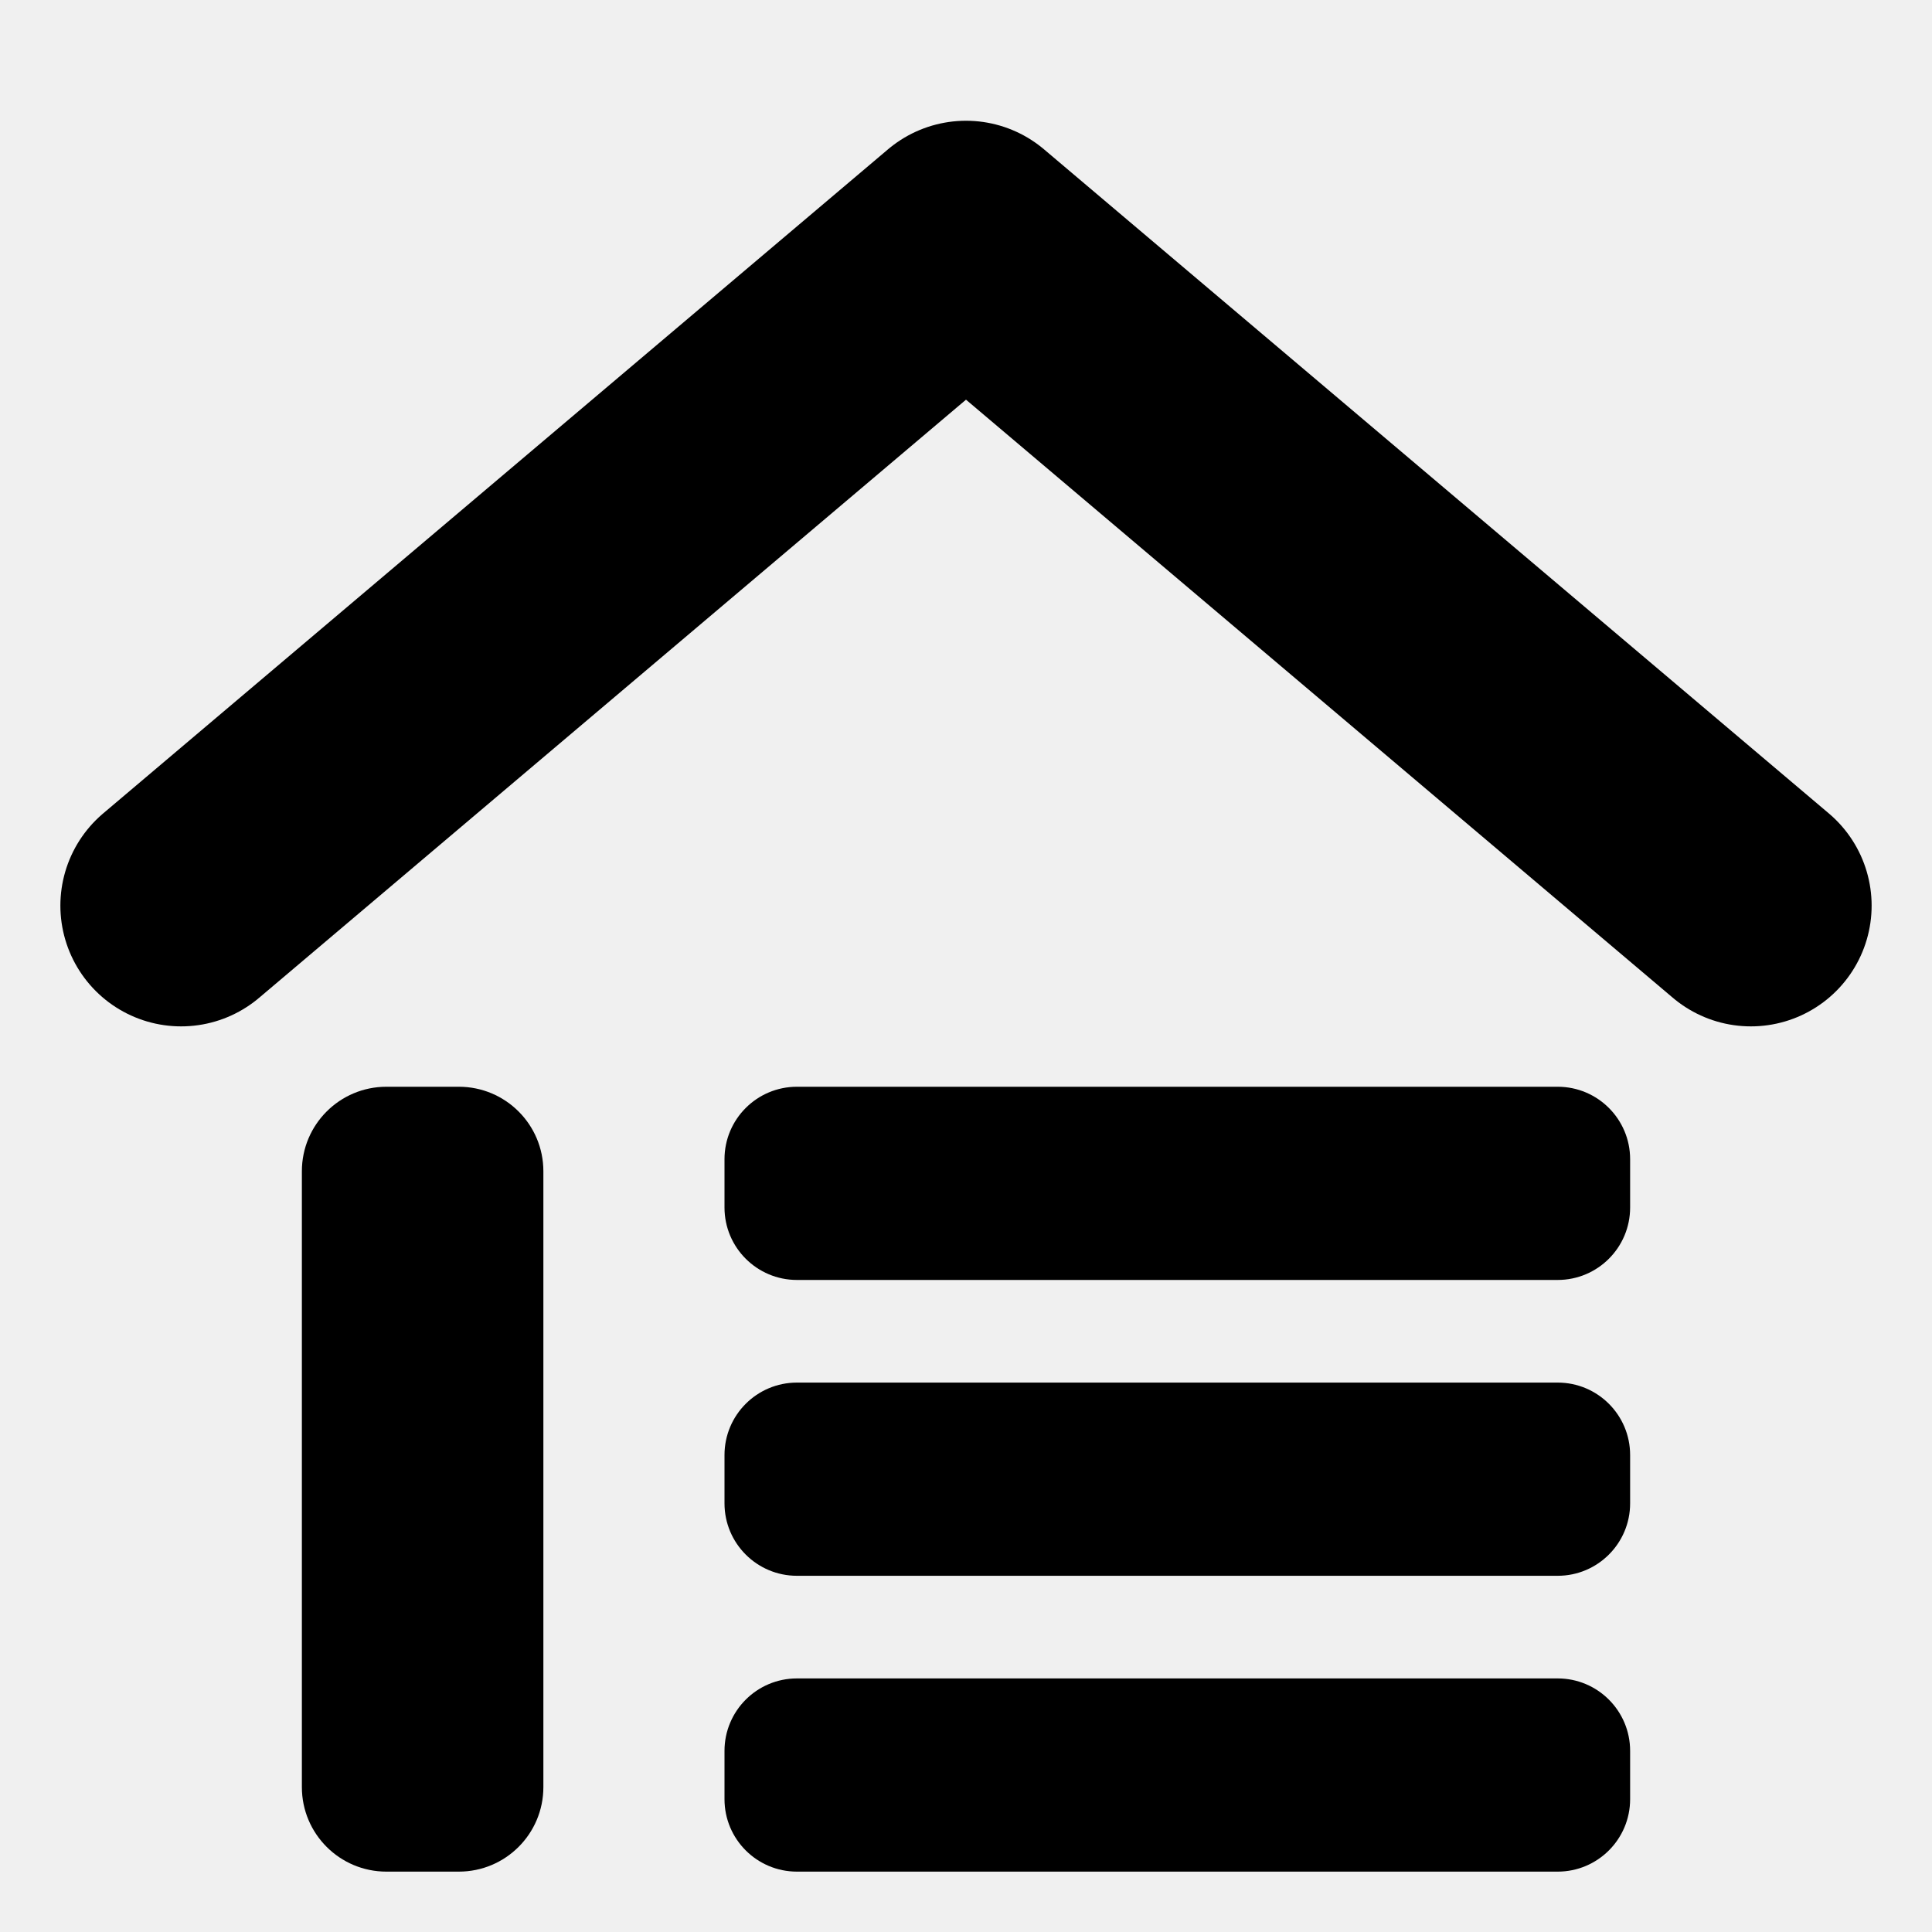
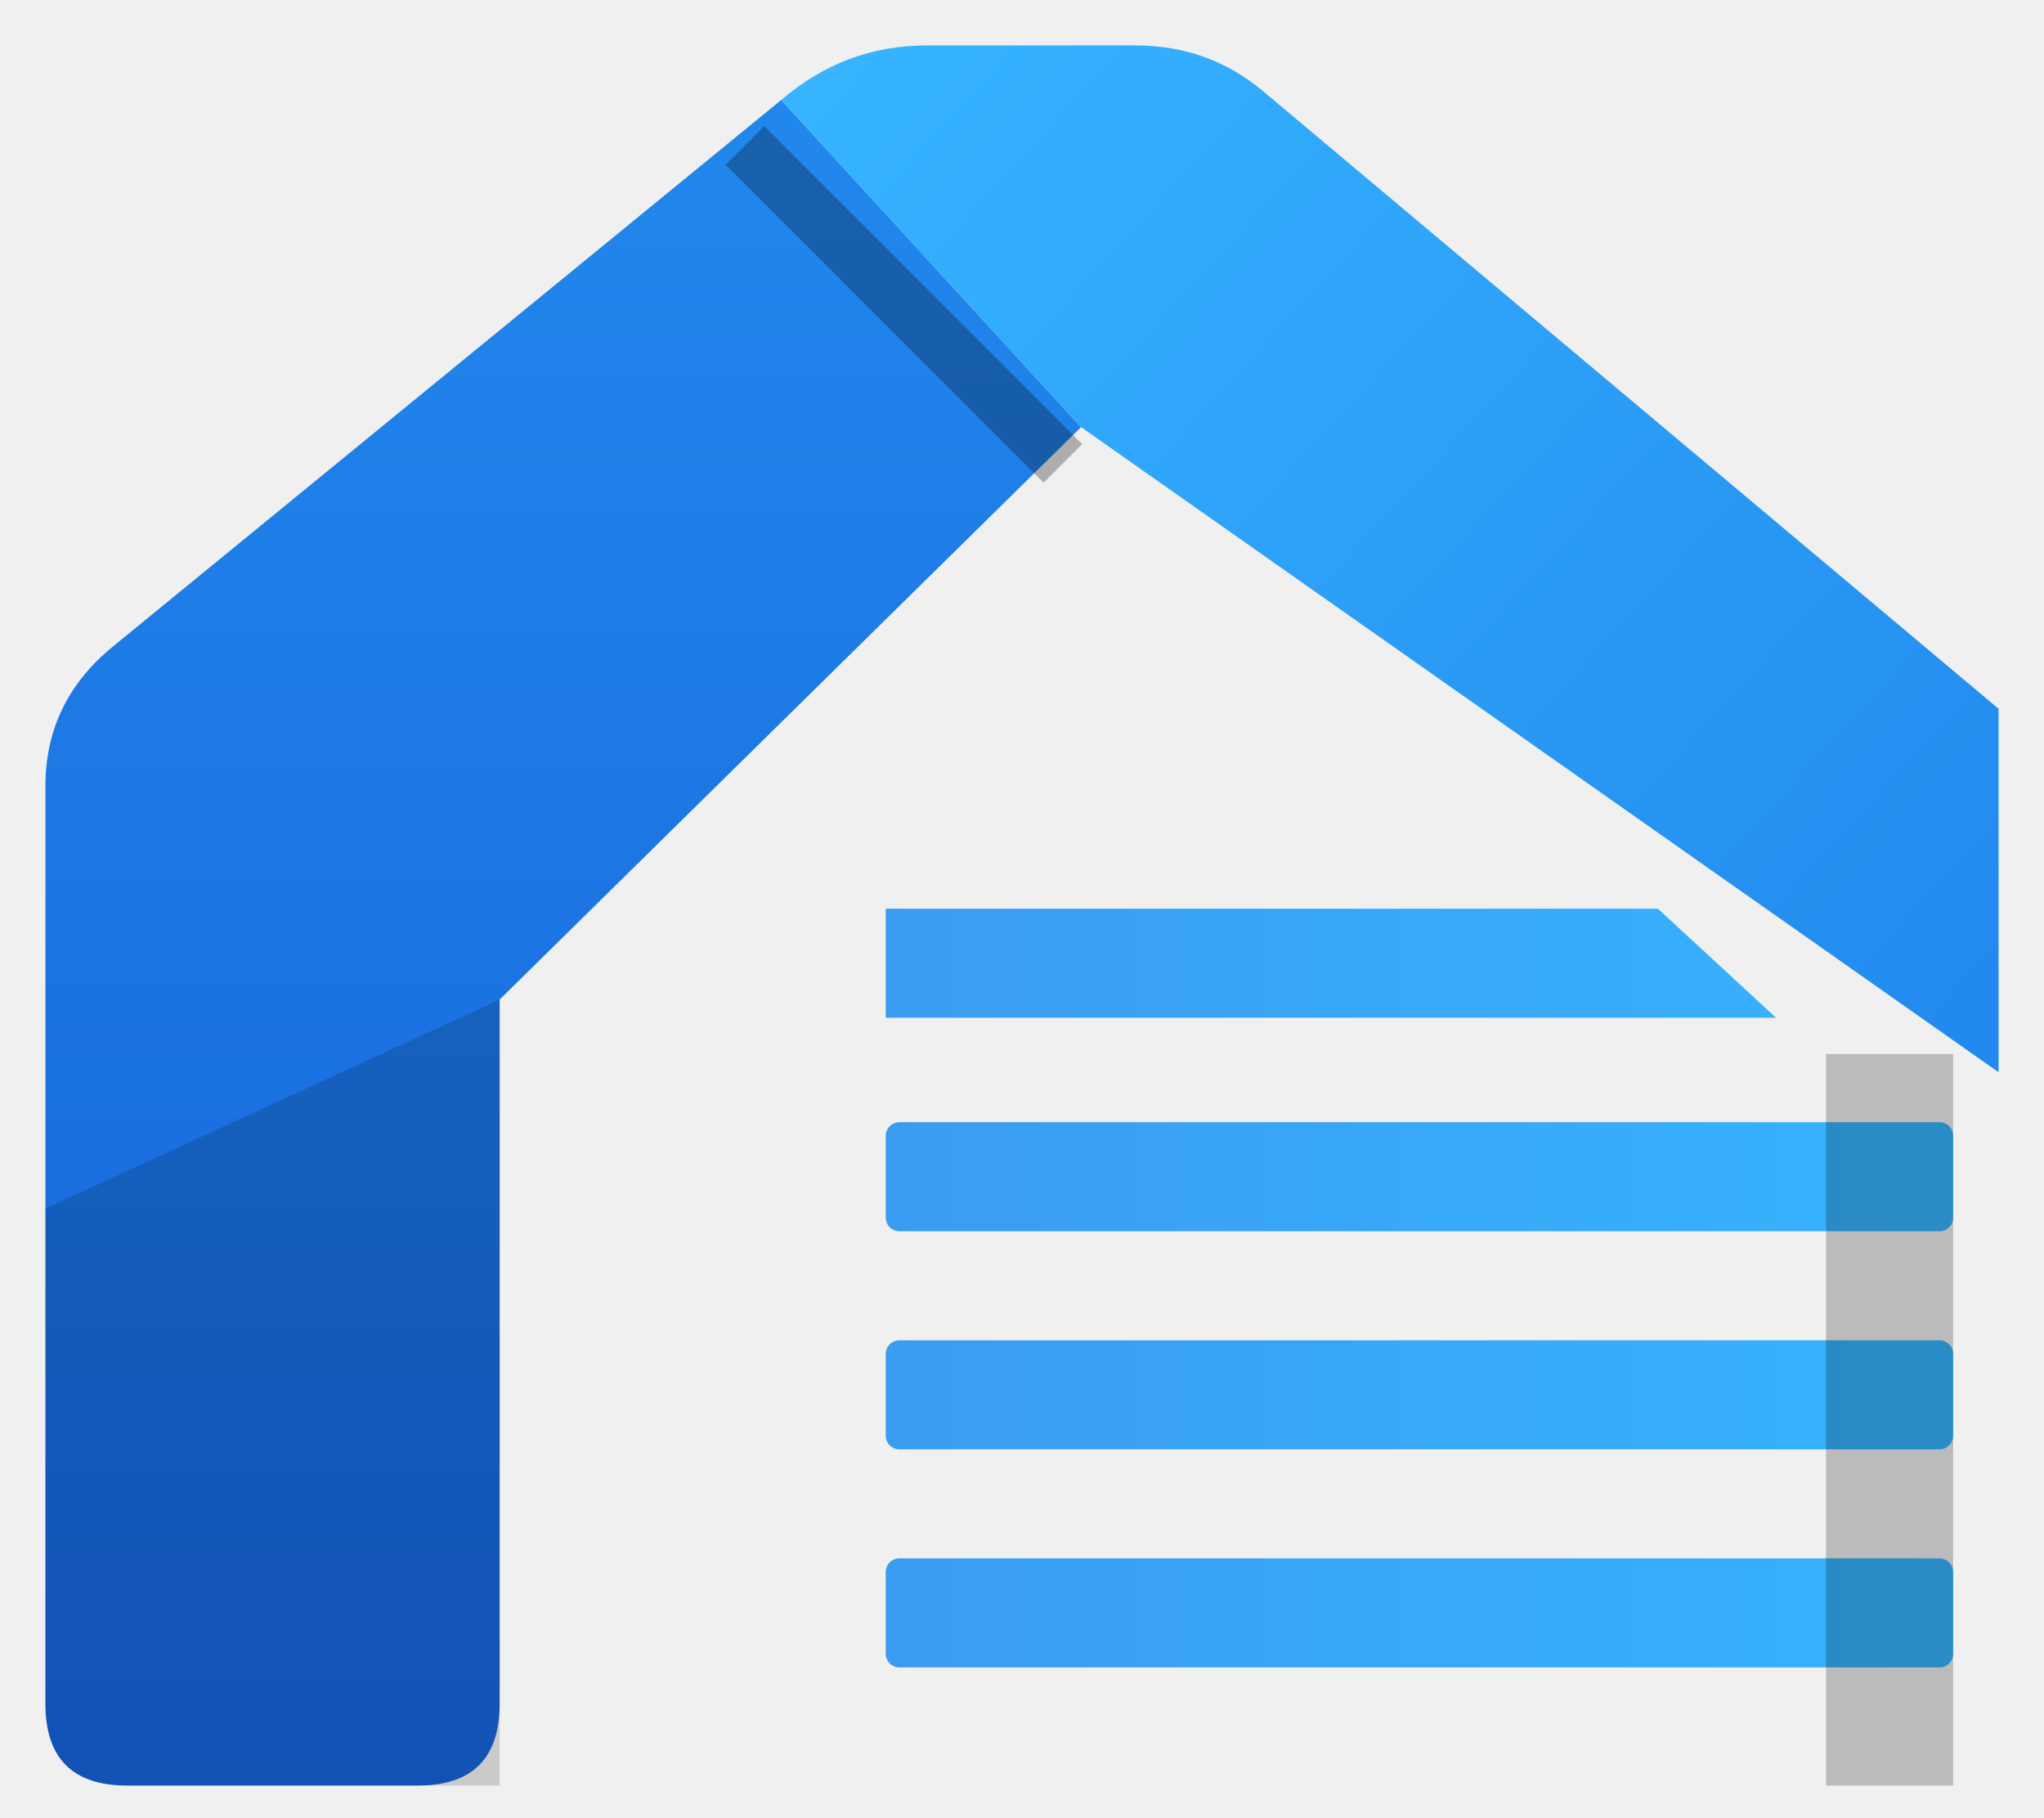
- <svg xmlns="http://www.w3.org/2000/svg" version="1.1" viewBox="0 0 16 16">
-   <style>path { fill: none; stroke: #000; } rect { fill: #000; }
-               @media (prefers-color-scheme: dark) { path { stroke: #fff; } rect { fill: #fff; } }</style>
-   <path d="M1.5 7.5 8 2l6.5 5.5" stroke-width="2" stroke-linecap="round" stroke-linejoin="round" />
-   <rect x="2.5" y="9" width="2" height="6.5" rx=".7" />
-   <rect x="6" y="9" width="7.5" height="1.6" rx=".6" />
-   <rect x="6" y="11.45" width="7.5" height="1.6" rx=".6" />
-   <rect x="6" y="13.9" width="7.5" height="1.6" rx=".6" />
+ <svg xmlns="http://www.w3.org/2000/svg" version="1.1" viewBox="40 30 450 400">
+   <linearGradient id="l" gradientUnits="userSpaceOnUse" x1="0" y1="40" x2="0" y2="425">
+     <stop offset="0" stop-color="#2289ee" />
+     <stop offset="1" stop-color="#1561d6" />
+   </linearGradient>
+   <linearGradient id="r" gradientUnits="userSpaceOnUse" x1="230" y1="40" x2="470" y2="260">
+     <stop offset="0" stop-color="#36b4ff" />
+     <stop offset="1" stop-color="#2289ee" />
+   </linearGradient>
+   <linearGradient id="s" gradientUnits="userSpaceOnUse" x1="235" y1="0" x2="470" y2="0">
+     <stop offset="0" stop-color="#3a9cf0" />
+     <stop offset="1" stop-color="#36b4ff" />
+   </linearGradient>
+   <path fill="url(#l)" d="M50 405V203q0-18 14-30L212 52l66 72-128 126v155q0 18-18 18H68q-18 0-18-18z" />
+   <path fill="#000" opacity=".16" d="M50 296l100-46v173H68q-18 0-18-18z" />
+   <path d="M204 62l70 70" stroke="#000" stroke-opacity=".28" stroke-width="12" />
+   <path fill="url(#r)" d="M212 52q14-12 32-12h46q16 0 28 10l162 136v80L278 124z" />
+   <g fill="url(#s)">
+     <path d="M235 230h170l26 24H235z" />
+     <rect x="235" y="277" width="235" height="24" rx="3" />
+     <rect x="235" y="325" width="235" height="24" rx="3" />
+     <rect x="235" y="373" width="235" height="24" rx="3" />
+   </g>
+   <rect x="442" y="262" width="28" height="161" fill="#000" opacity=".22" />
</svg>
